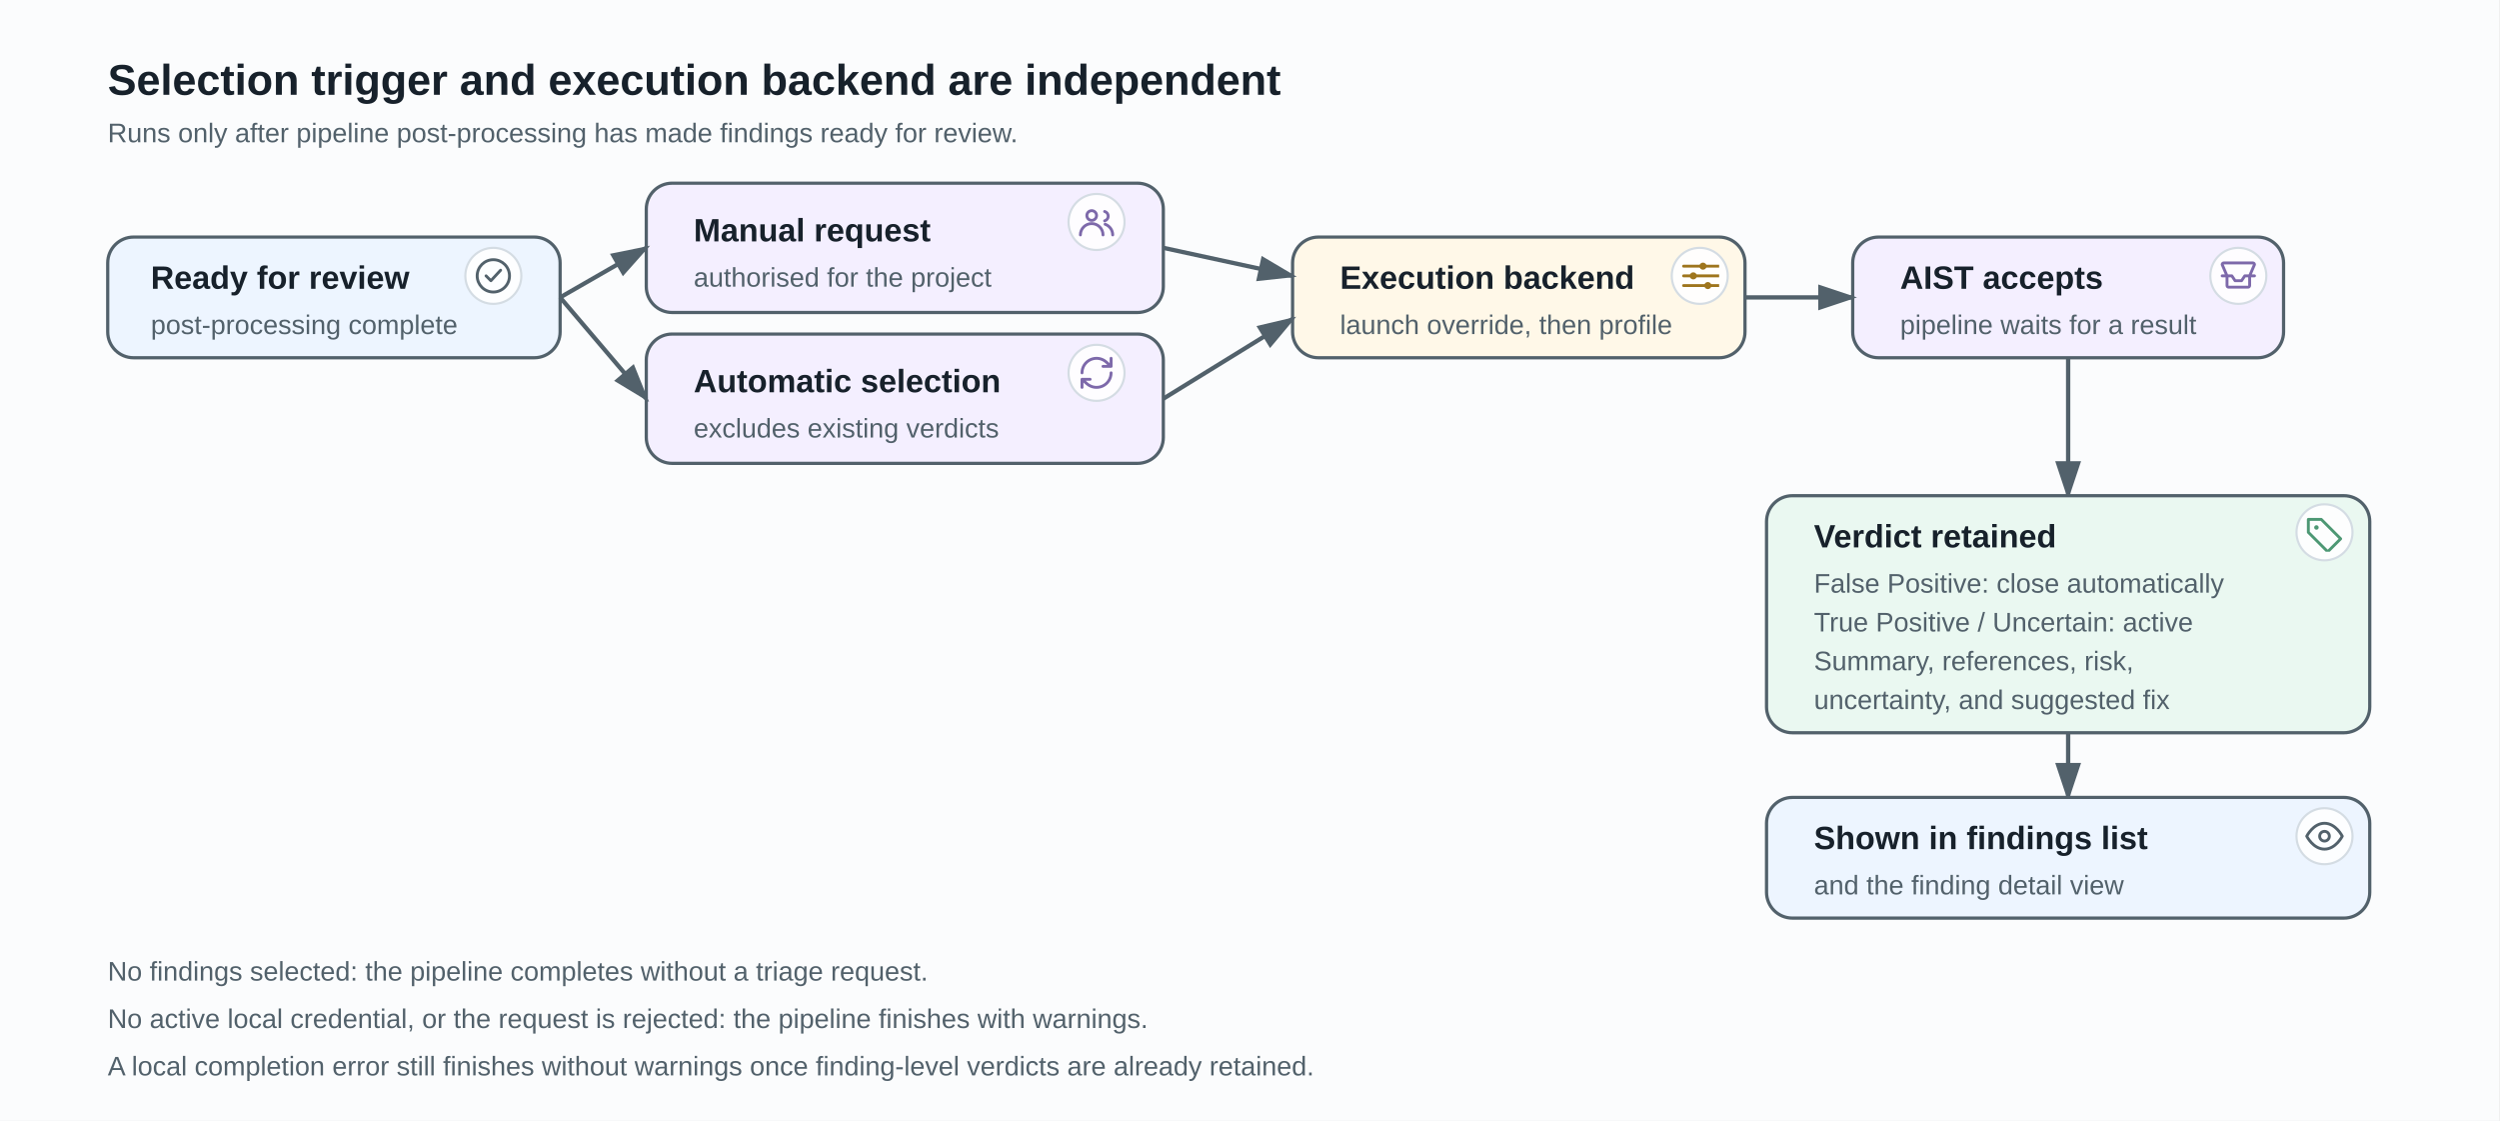
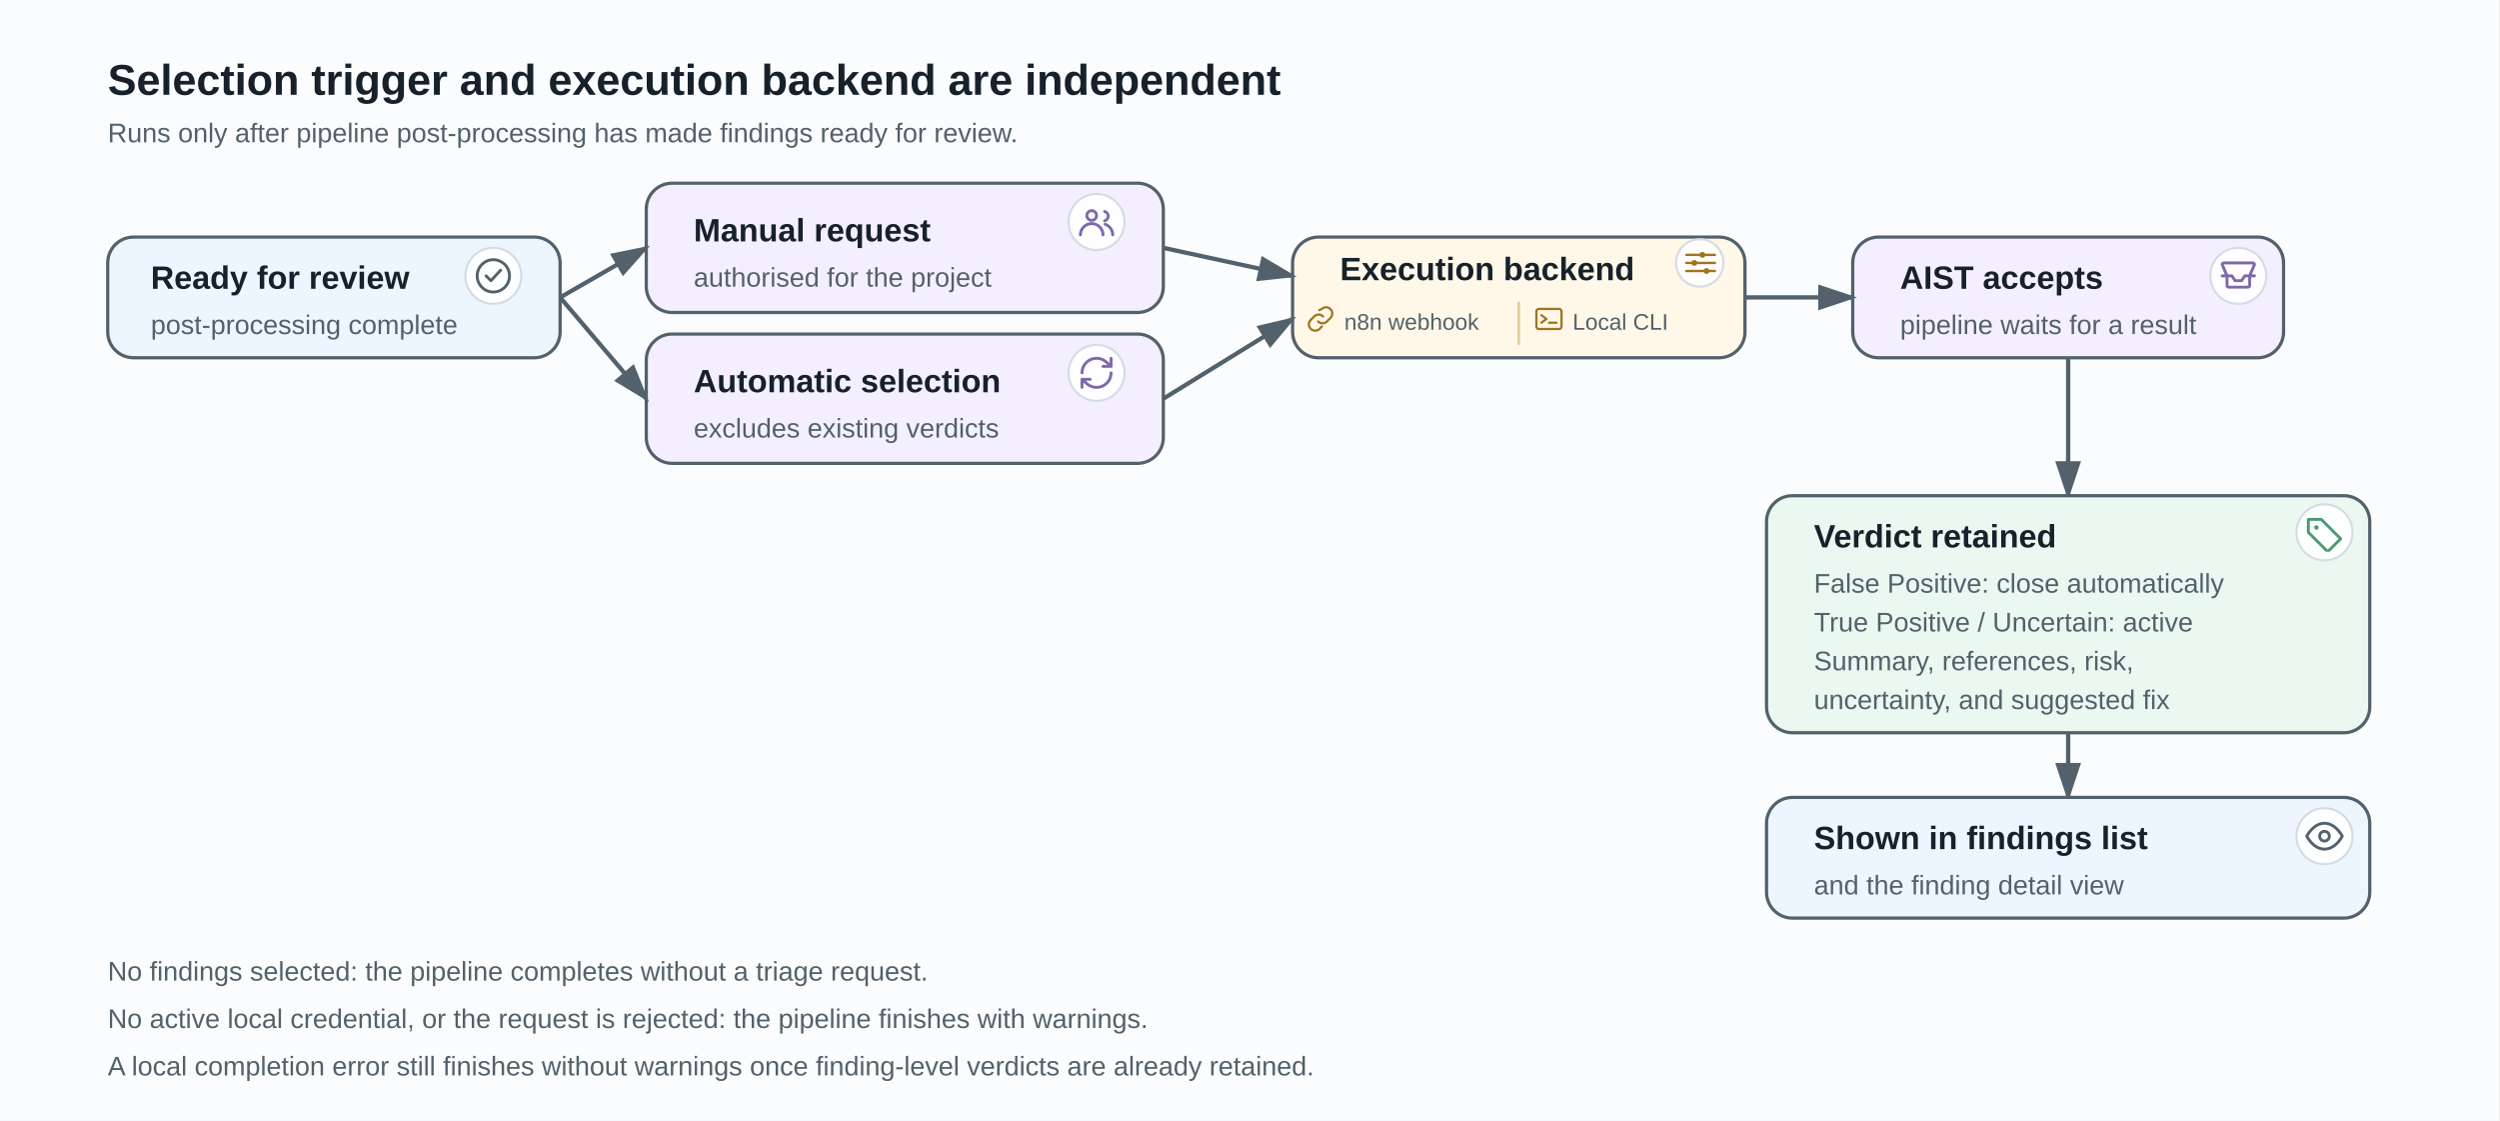
<svg xmlns="http://www.w3.org/2000/svg" width="1160" height="520" viewBox="0 0 1160 520" role="img" aria-labelledby="title desc">
  <defs>
    <marker id="a" markerWidth="10" markerHeight="10" refX="8" refY="3" orient="auto">
      <path d="M0 0L0 6L9 3z" fill="#52616b" />
    </marker>
    <style>text{font-family:Arial,sans-serif;fill:#17212b}.h{font-size:20px;font-weight:700}.t{font-size:15px;font-weight:700}.s{font-size:12.5px;fill:#52616b}.b{stroke:#52616b;stroke-width:1.5;rx:12}.l{stroke:#52616b;stroke-width:2;fill:none;marker-end:url(#a)}.chip{fill:#ffffff;fill-opacity:.9;stroke:#d4dce3;stroke-width:1}</style>
    <symbol id="ico-check-circle" viewBox="0 0 24 24">
      <path fill="none" stroke="#52616b" stroke-width="1.8" stroke-linecap="round" stroke-linejoin="round" d="M12 22a10 10 0 1 0 0-20 10 10 0 0 0 0 20zM7.5 12l3 3 6-6.5" />
    </symbol>
    <symbol id="ico-users" viewBox="0 0 24 24">
      <path fill="none" stroke="#7d69aa" stroke-width="1.8" stroke-linecap="round" stroke-linejoin="round" d="M9 11a3 3 0 1 0 0-6 3 3 0 0 0 0 6zM2 20a7 7 0 0 1 14 0M17 5.5a3 3 0 0 1 0 5.8M22 20a7 7 0 0 0-4.7-6.6" />
    </symbol>
    <symbol id="ico-refresh" viewBox="0 0 24 24">
      <path fill="none" stroke="#7d69aa" stroke-width="1.8" stroke-linecap="round" stroke-linejoin="round" d="M3 12a9 9 0 0 1 15-6.7L21 8M21 3v5h-5M21 12a9 9 0 0 1-15 6.7L3 16M3 21v-5h5" />
    </symbol>
    <symbol id="ico-sliders" viewBox="0 0 24 24">
      <path fill="none" stroke="#9e751d" stroke-width="1.8" stroke-linecap="round" d="M2 6h22M2 12h22M2 18h22" />
      <circle cx="14" cy="6" r="2.2" fill="#9e751d" />
      <circle cx="8" cy="12" r="2.2" fill="#9e751d" />
      <circle cx="17" cy="18" r="2.2" fill="#9e751d" />
    </symbol>
    <symbol id="ico-inbox" viewBox="0 0 24 24">
      <path fill="none" stroke="#7d69aa" stroke-width="1.8" stroke-linecap="round" stroke-linejoin="round" d="M22 12h-6l-2 3h-4l-2-3H2M5 12 2 5a1 1 0 0 1 1-1h18a1 1 0 0 1 1 1l-3 7v6a1 1 0 0 1-1 1H6a1 1 0 0 1-1-1z" />
    </symbol>
    <symbol id="ico-tag" viewBox="0 0 24 24">
      <path fill="none" stroke="#4d9874" stroke-width="1.8" stroke-linecap="round" stroke-linejoin="round" d="M2 4h8l12 12-8 8L2 12V4z" />
      <circle cx="7" cy="9" r="1.4" fill="#4d9874" stroke="none" />
    </symbol>
    <symbol id="ico-eye" viewBox="0 0 24 24">
      <path fill="none" stroke="#52616b" stroke-width="1.8" stroke-linecap="round" stroke-linejoin="round" d="M1 12s4-8 11-8 11 8 11 8-4 8-11 8-11-8-11-8z" />
      <circle cx="12" cy="12" r="3" fill="none" stroke="#52616b" stroke-width="1.8" />
    </symbol>
+     <symbol id="ico-link" viewBox="0 0 24 24">
+       <path fill="none" stroke="currentColor" stroke-width="1.8" stroke-linecap="round" stroke-linejoin="round" d="M10 14a5 5 0 0 0 7.07 0l2.83-2.83a5 5 0 0 0-7.07-7.07L11 5M14 10a5 5 0 0 0-7.07 0L4.1 12.83a5 5 0 0 0 7.07 7.07L13 18" />
+     </symbol>
+     <symbol id="ico-terminal" viewBox="0 0 24 24">
+       <rect x="2" y="4" width="20" height="16" rx="2" fill="none" stroke="currentColor" stroke-width="1.8" />
+       <path d="M6 9l4 3-4 3M12 15h6" fill="none" stroke="currentColor" stroke-width="1.8" stroke-linecap="round" stroke-linejoin="round" />
+     </symbol>
  </defs>
  <rect width="1160" height="520" fill="#fbfcfd" />
  <text x="50" y="44" class="h">Selection trigger and execution backend are independent</text>
  <text x="50" y="66" class="s">Runs only after pipeline post-processing has made findings ready for review.</text>
  <rect x="50" y="110" width="210" height="56" class="b" fill="#edf5ff" />
  <text x="70" y="134" class="t">Ready for review</text>
  <text x="70" y="155" class="s">post-processing complete</text>
  <circle cx="229" cy="128" r="13" class="chip" />
  <use href="#ico-check-circle" x="220" y="119" width="18" height="18" aria-hidden="true" />
  <rect x="300" y="85" width="240" height="60" class="b" fill="#f4efff" stroke="#7d69aa" />
  <text x="322" y="112" class="t">Manual request</text>
  <text x="322" y="133" class="s">authorised for the project</text>
  <circle cx="509" cy="103" r="13" class="chip" />
  <use href="#ico-users" x="500" y="94" width="18" height="18" aria-hidden="true" />
  <rect x="300" y="155" width="240" height="60" class="b" fill="#f4efff" stroke="#7d69aa" />
  <text x="322" y="182" class="t">Automatic selection</text>
  <text x="322" y="203" class="s">excludes existing verdicts</text>
  <circle cx="509" cy="173" r="13" class="chip" />
  <use href="#ico-refresh" x="500" y="164" width="18" height="18" aria-hidden="true" />
  <path d="M260 138L300 115" class="l" />
  <path d="M260 138L300 185" class="l" />
  <rect x="600" y="110" width="210" height="56" class="b" fill="#fff8e8" stroke="#9e751d" />
-   <text x="622" y="134" class="t">Execution backend</text>
-   <text x="622" y="155" class="s">launch override, then profile</text>
-   <circle cx="789" cy="128" r="13" class="chip" />
-   <use href="#ico-sliders" x="780" y="119" width="18" height="18" aria-hidden="true" />
+   <text x="622" y="130" class="t">Execution backend</text>
+   <line x1="705" y1="140" x2="705" y2="160" stroke="#e3cd94" stroke-width="1.2" />
+   <g color="#9e751d">
+     <use href="#ico-link" x="606" y="141" width="14" height="14" aria-hidden="true" />
+   </g>
+   <text x="624" y="153" style="font-size:10.5px;fill:#52616b">n8n webhook</text>
+   <g color="#9e751d">
+     <use href="#ico-terminal" x="712" y="141" width="14" height="14" aria-hidden="true" />
+   </g>
+   <text x="730" y="153" style="font-size:10.5px;fill:#52616b">Local CLI</text>
+   <circle cx="789" cy="122" r="11" class="chip" />
+   <use href="#ico-sliders" x="781.5" y="114.5" width="15" height="15" aria-hidden="true" />
  <path d="M540 115L600 128" class="l" />
  <path d="M540 185L600 148" class="l" />
  <rect x="860" y="110" width="200" height="56" class="b" fill="#f4efff" stroke="#7d69aa" />
  <text x="882" y="134" class="t">AIST accepts</text>
  <text x="882" y="155" class="s">pipeline waits for a result</text>
  <circle cx="1039" cy="128" r="13" class="chip" />
  <use href="#ico-inbox" x="1030" y="119" width="18" height="18" aria-hidden="true" />
  <path d="M810 138L860 138" class="l" />
  <path d="M960 166L960 230" class="l" />
  <rect x="820" y="230" width="280" height="110" class="b" fill="#eaf8f1" stroke="#4d9874" />
  <text x="842" y="254" class="t">Verdict retained</text>
  <circle cx="1079" cy="247" r="13" class="chip" />
  <use href="#ico-tag" x="1070" y="238" width="18" height="18" aria-hidden="true" />
  <text x="842" y="275" class="s">False Positive: close automatically</text>
  <text x="842" y="293" class="s">True Positive / Uncertain: active</text>
  <text x="842" y="311" class="s">Summary, references, risk,</text>
  <text x="842" y="329" class="s">uncertainty, and suggested fix</text>
  <path d="M960 340L960 370" class="l" />
  <rect x="820" y="370" width="280" height="56" class="b" fill="#edf5ff" />
  <text x="842" y="394" class="t">Shown in findings list</text>
  <text x="842" y="415" class="s">and the finding detail view</text>
  <circle cx="1079" cy="388" r="13" class="chip" />
  <use href="#ico-eye" x="1070" y="379" width="18" height="18" aria-hidden="true" />
  <text x="50" y="455" class="s">No findings selected: the pipeline completes without a triage request.</text>
  <text x="50" y="477" class="s">No active local credential, or the request is rejected: the pipeline finishes with warnings.</text>
  <text x="50" y="499" class="s">A local completion error still finishes without warnings once finding-level verdicts are already retained.</text>
</svg>
